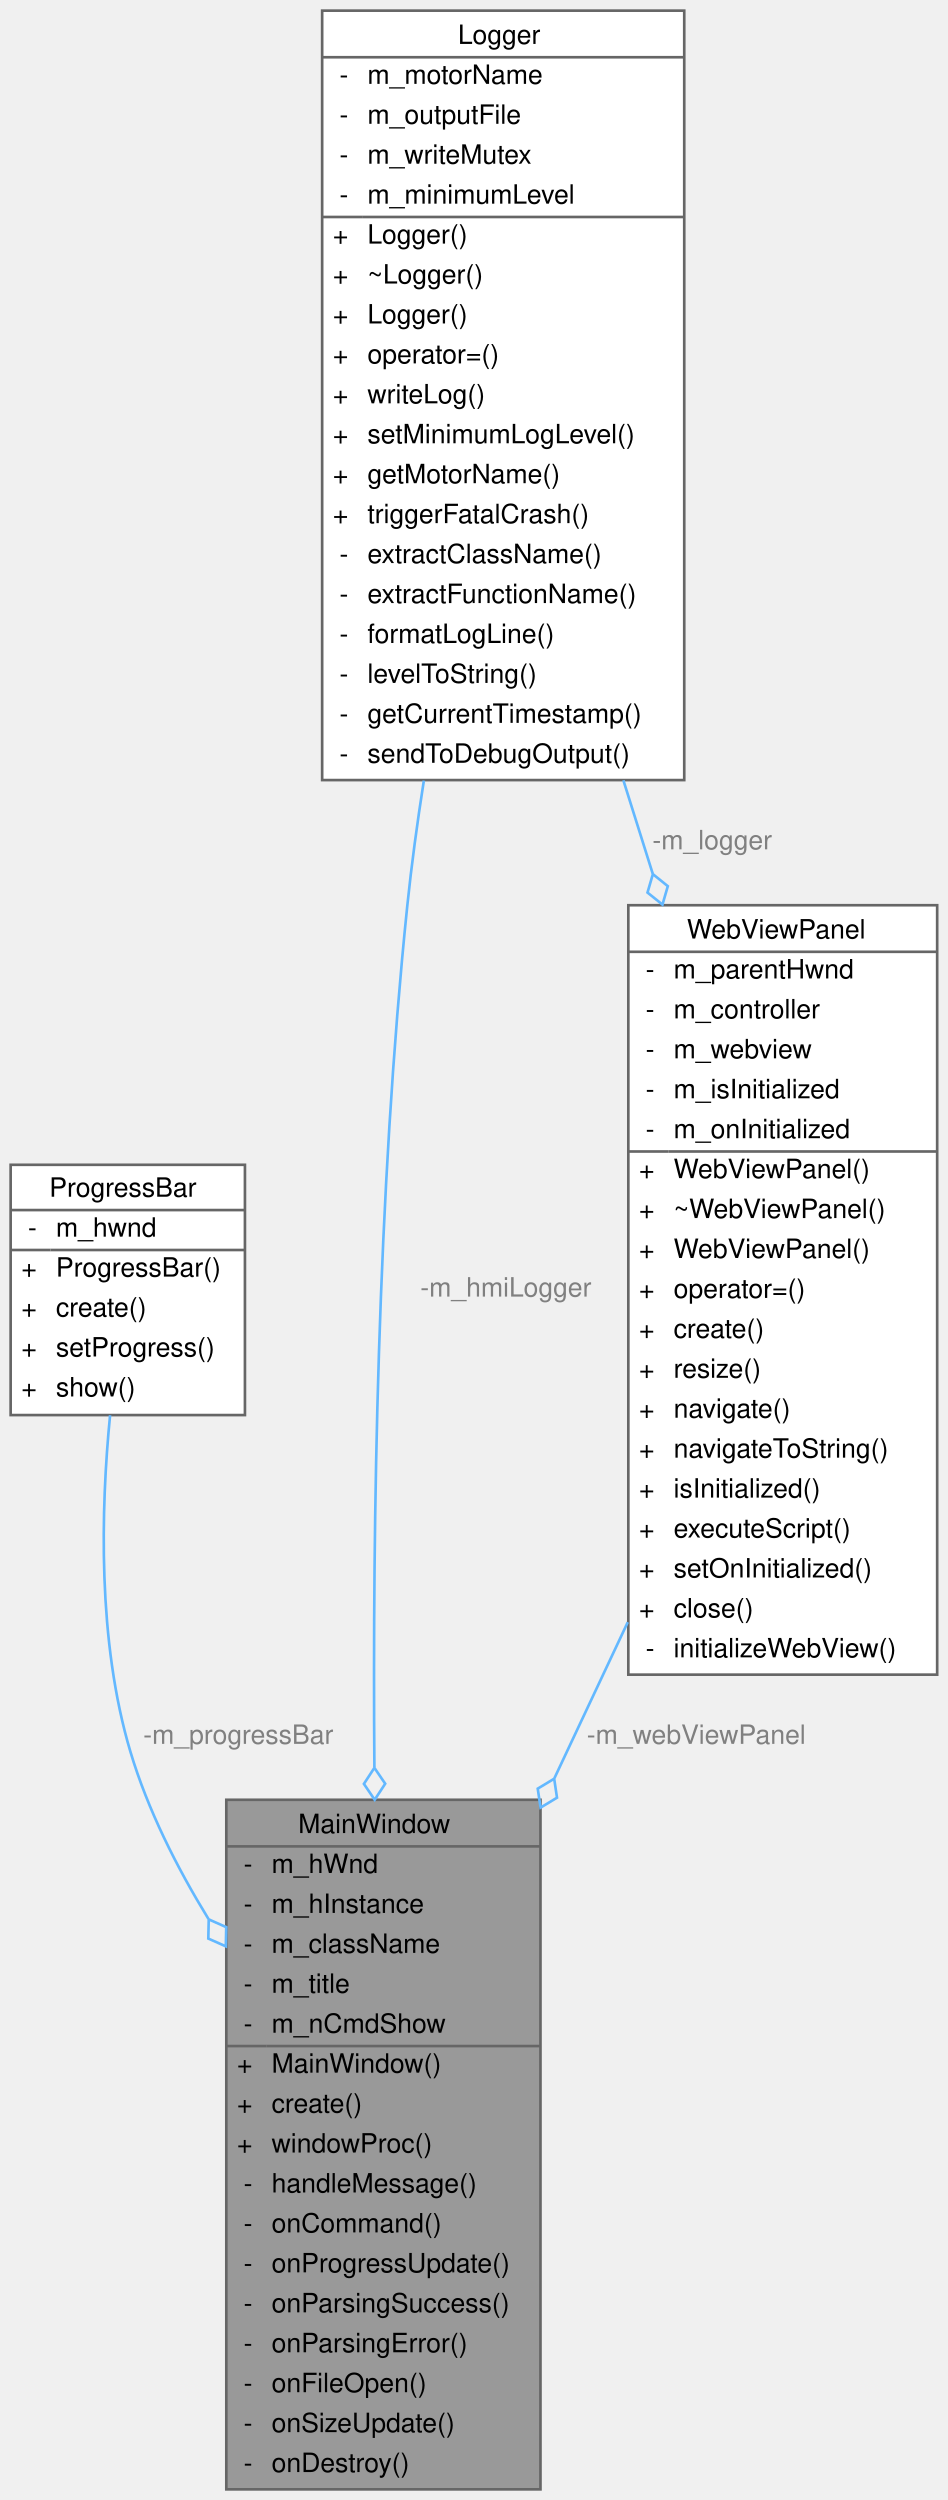
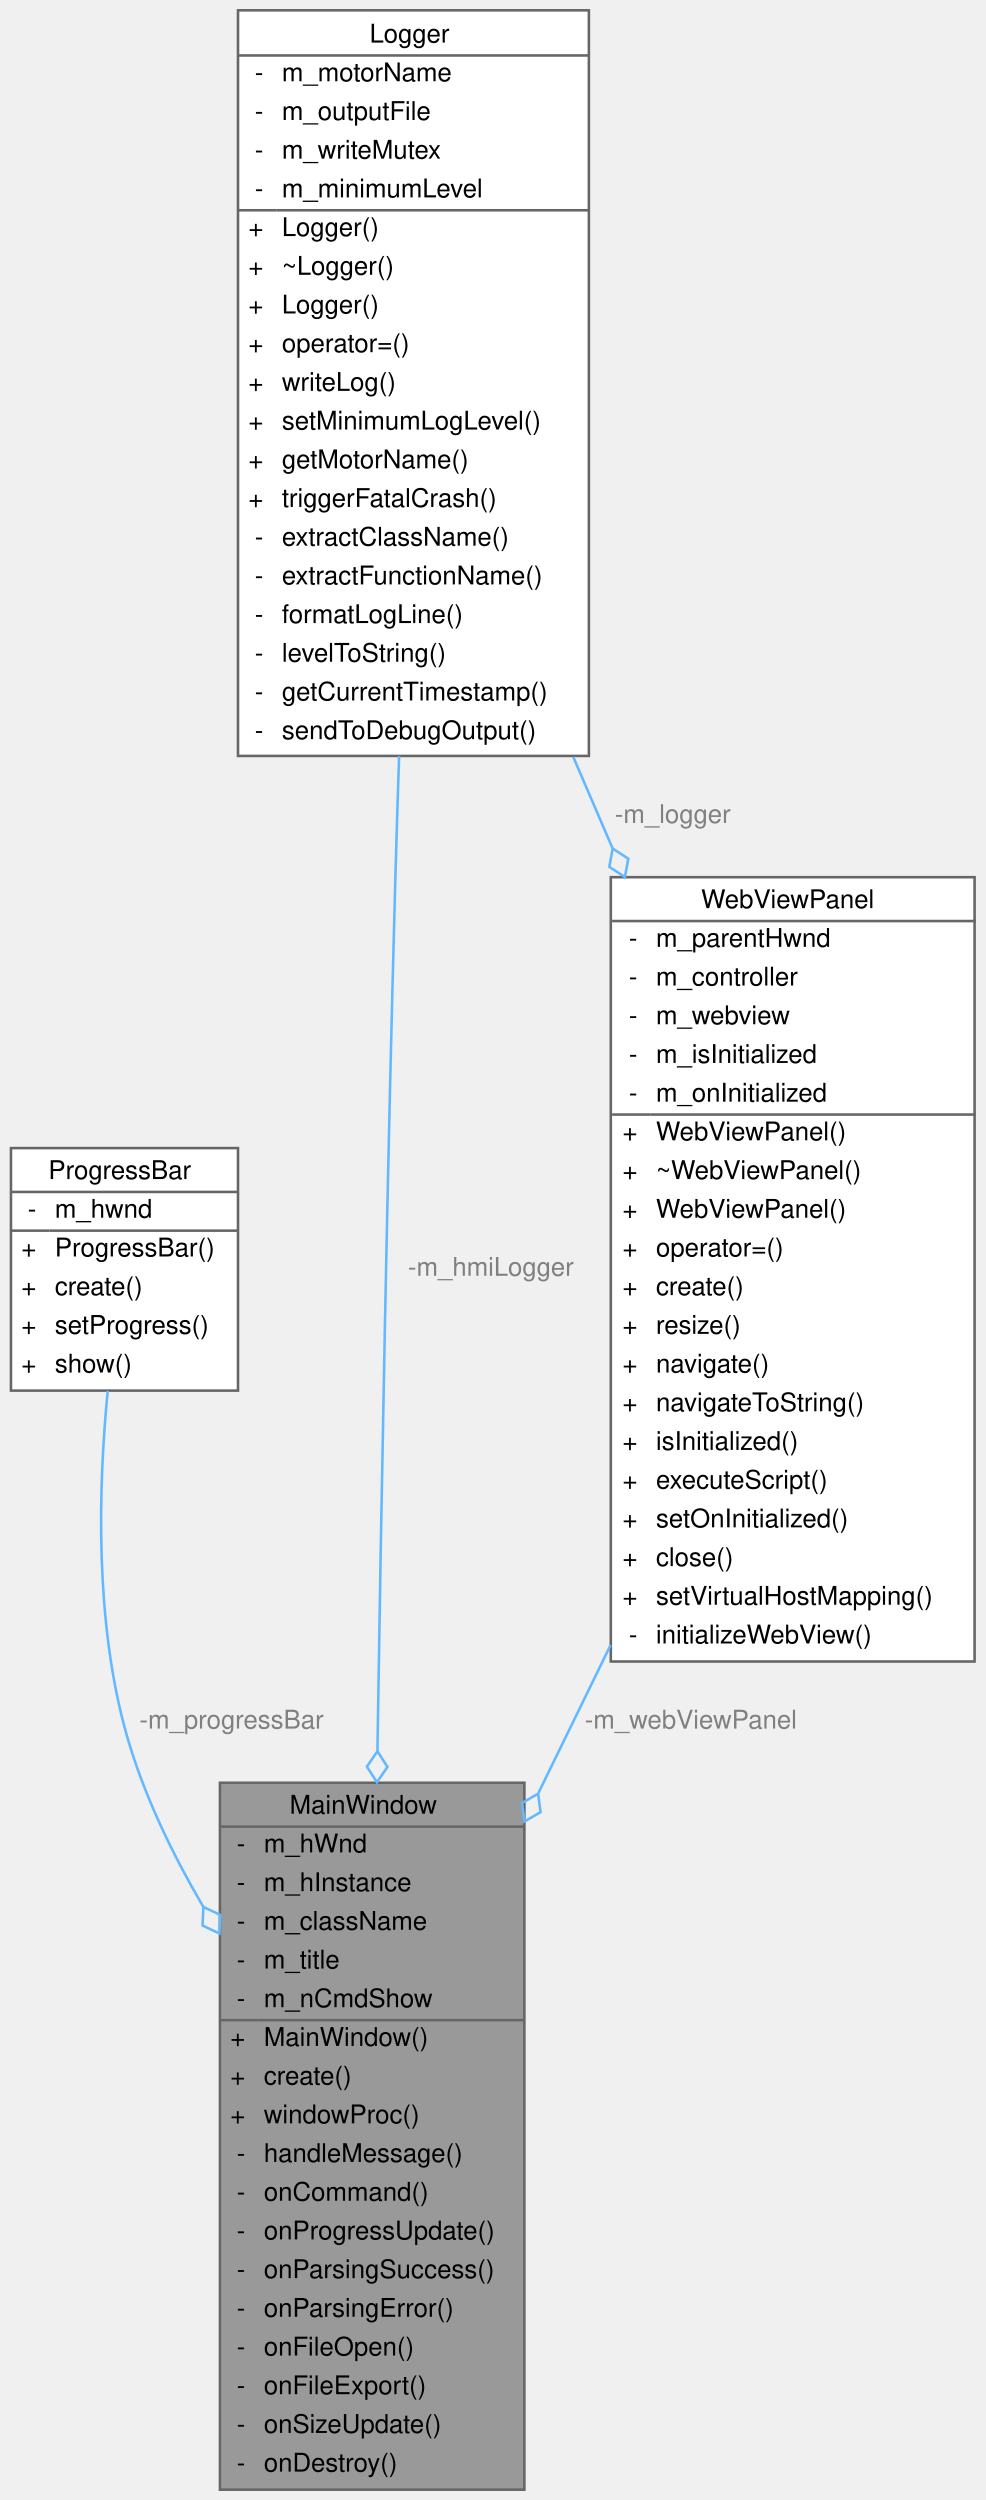
- <svg xmlns="http://www.w3.org/2000/svg" xmlns:xlink="http://www.w3.org/1999/xlink" width="356pt" height="939pt" viewBox="0.00 0.00 356.00 939.00">
-   <g id="graph0" class="graph" transform="scale(1 1) rotate(0) translate(4 935)">
+ <svg xmlns="http://www.w3.org/2000/svg" xmlns:xlink="http://www.w3.org/1999/xlink" width="382pt" height="969pt" viewBox="0.00 0.00 381.50 969.00">
+   <g id="graph0" class="graph" transform="scale(1 1) rotate(0) translate(4 965)">
    <g id="Node000001" class="node">
      <g id="a_Node000001">
        <a xlink:title="Fenêtre principale de l'application SimulateurFerroviaire.">
-           <polygon fill="#999999" stroke="transparent" points="199,-259 81,-259 81,0 199,0 199,-259" />
-           <text text-anchor="start" x="108" y="-246.5" font-family="Helvetica,sans-Serif" font-size="10.00">MainWindow</text>
-           <text text-anchor="start" x="87.5" y="-231.5" font-family="Helvetica,sans-Serif" font-size="10.00">-</text>
-           <text text-anchor="start" x="98" y="-231.5" font-family="Helvetica,sans-Serif" font-size="10.00">m_hWnd</text>
-           <text text-anchor="start" x="87.5" y="-216.5" font-family="Helvetica,sans-Serif" font-size="10.00">-</text>
-           <text text-anchor="start" x="98" y="-216.5" font-family="Helvetica,sans-Serif" font-size="10.00">m_hInstance</text>
-           <text text-anchor="start" x="87.5" y="-201.5" font-family="Helvetica,sans-Serif" font-size="10.00">-</text>
-           <text text-anchor="start" x="98" y="-201.5" font-family="Helvetica,sans-Serif" font-size="10.00">m_className</text>
-           <text text-anchor="start" x="87.5" y="-186.5" font-family="Helvetica,sans-Serif" font-size="10.00">-</text>
-           <text text-anchor="start" x="98" y="-186.5" font-family="Helvetica,sans-Serif" font-size="10.00">m_title</text>
-           <text text-anchor="start" x="87.5" y="-171.5" font-family="Helvetica,sans-Serif" font-size="10.00">-</text>
-           <text text-anchor="start" x="98" y="-171.5" font-family="Helvetica,sans-Serif" font-size="10.00">m_nCmdShow</text>
-           <text text-anchor="start" x="85" y="-156.5" font-family="Helvetica,sans-Serif" font-size="10.00">+</text>
-           <text text-anchor="start" x="98" y="-156.5" font-family="Helvetica,sans-Serif" font-size="10.00">MainWindow()</text>
-           <text text-anchor="start" x="85" y="-141.5" font-family="Helvetica,sans-Serif" font-size="10.00">+</text>
-           <text text-anchor="start" x="98" y="-141.5" font-family="Helvetica,sans-Serif" font-size="10.00">create()</text>
-           <text text-anchor="start" x="85" y="-126.5" font-family="Helvetica,sans-Serif" font-size="10.00">+</text>
-           <text text-anchor="start" x="98" y="-126.5" font-family="Helvetica,sans-Serif" font-size="10.00">windowProc()</text>
-           <text text-anchor="start" x="87.5" y="-111.5" font-family="Helvetica,sans-Serif" font-size="10.00">-</text>
-           <text text-anchor="start" x="98" y="-111.5" font-family="Helvetica,sans-Serif" font-size="10.00">handleMessage()</text>
-           <text text-anchor="start" x="87.5" y="-96.5" font-family="Helvetica,sans-Serif" font-size="10.00">-</text>
-           <text text-anchor="start" x="98" y="-96.5" font-family="Helvetica,sans-Serif" font-size="10.00">onCommand()</text>
-           <text text-anchor="start" x="87.5" y="-81.5" font-family="Helvetica,sans-Serif" font-size="10.00">-</text>
-           <text text-anchor="start" x="98" y="-81.5" font-family="Helvetica,sans-Serif" font-size="10.00">onProgressUpdate()</text>
-           <text text-anchor="start" x="87.5" y="-66.5" font-family="Helvetica,sans-Serif" font-size="10.00">-</text>
-           <text text-anchor="start" x="98" y="-66.5" font-family="Helvetica,sans-Serif" font-size="10.00">onParsingSuccess()</text>
-           <text text-anchor="start" x="87.5" y="-51.5" font-family="Helvetica,sans-Serif" font-size="10.00">-</text>
-           <text text-anchor="start" x="98" y="-51.5" font-family="Helvetica,sans-Serif" font-size="10.00">onParsingError()</text>
-           <text text-anchor="start" x="87.5" y="-36.5" font-family="Helvetica,sans-Serif" font-size="10.00">-</text>
-           <text text-anchor="start" x="98" y="-36.5" font-family="Helvetica,sans-Serif" font-size="10.00">onFileOpen()</text>
-           <text text-anchor="start" x="87.5" y="-21.5" font-family="Helvetica,sans-Serif" font-size="10.00">-</text>
-           <text text-anchor="start" x="98" y="-21.5" font-family="Helvetica,sans-Serif" font-size="10.00">onSizeUpdate()</text>
-           <text text-anchor="start" x="87.5" y="-6.5" font-family="Helvetica,sans-Serif" font-size="10.00">-</text>
-           <text text-anchor="start" x="98" y="-6.5" font-family="Helvetica,sans-Serif" font-size="10.00">onDestroy()</text>
-           <polygon fill="#666666" stroke="#666666" points="81,-241.5 81,-241.5 199,-241.5 199,-241.5 81,-241.5" />
-           <polygon fill="#666666" stroke="#666666" points="81,-166.5 81,-166.5 96,-166.5 96,-166.5 81,-166.5" />
-           <polygon fill="#666666" stroke="#666666" points="96,-166.5 96,-166.5 199,-166.5 199,-166.5 96,-166.5" />
-           <polygon fill="none" stroke="#666666" points="81,0 81,-259 199,-259 199,0 81,0" />
+           <polygon fill="#999999" stroke="transparent" points="199,-274 81,-274 81,0 199,0 199,-274" />
+           <text text-anchor="start" x="108" y="-262" font-family="Helvetica,sans-Serif" font-size="10.00">MainWindow</text>
+           <text text-anchor="start" x="87.5" y="-247" font-family="Helvetica,sans-Serif" font-size="10.00">-</text>
+           <text text-anchor="start" x="98" y="-247" font-family="Helvetica,sans-Serif" font-size="10.00">m_hWnd</text>
+           <text text-anchor="start" x="87.5" y="-232" font-family="Helvetica,sans-Serif" font-size="10.00">-</text>
+           <text text-anchor="start" x="98" y="-232" font-family="Helvetica,sans-Serif" font-size="10.00">m_hInstance</text>
+           <text text-anchor="start" x="87.5" y="-217" font-family="Helvetica,sans-Serif" font-size="10.00">-</text>
+           <text text-anchor="start" x="98" y="-217" font-family="Helvetica,sans-Serif" font-size="10.00">m_className</text>
+           <text text-anchor="start" x="87.5" y="-202" font-family="Helvetica,sans-Serif" font-size="10.00">-</text>
+           <text text-anchor="start" x="98" y="-202" font-family="Helvetica,sans-Serif" font-size="10.00">m_title</text>
+           <text text-anchor="start" x="87.5" y="-187" font-family="Helvetica,sans-Serif" font-size="10.00">-</text>
+           <text text-anchor="start" x="98" y="-187" font-family="Helvetica,sans-Serif" font-size="10.00">m_nCmdShow</text>
+           <text text-anchor="start" x="85" y="-172" font-family="Helvetica,sans-Serif" font-size="10.00">+</text>
+           <text text-anchor="start" x="98" y="-172" font-family="Helvetica,sans-Serif" font-size="10.00">MainWindow()</text>
+           <text text-anchor="start" x="85" y="-157" font-family="Helvetica,sans-Serif" font-size="10.00">+</text>
+           <text text-anchor="start" x="98" y="-157" font-family="Helvetica,sans-Serif" font-size="10.00">create()</text>
+           <text text-anchor="start" x="85" y="-142" font-family="Helvetica,sans-Serif" font-size="10.00">+</text>
+           <text text-anchor="start" x="98" y="-142" font-family="Helvetica,sans-Serif" font-size="10.00">windowProc()</text>
+           <text text-anchor="start" x="87.5" y="-127" font-family="Helvetica,sans-Serif" font-size="10.00">-</text>
+           <text text-anchor="start" x="98" y="-127" font-family="Helvetica,sans-Serif" font-size="10.00">handleMessage()</text>
+           <text text-anchor="start" x="87.5" y="-112" font-family="Helvetica,sans-Serif" font-size="10.00">-</text>
+           <text text-anchor="start" x="98" y="-112" font-family="Helvetica,sans-Serif" font-size="10.00">onCommand()</text>
+           <text text-anchor="start" x="87.5" y="-97" font-family="Helvetica,sans-Serif" font-size="10.00">-</text>
+           <text text-anchor="start" x="98" y="-97" font-family="Helvetica,sans-Serif" font-size="10.00">onProgressUpdate()</text>
+           <text text-anchor="start" x="87.5" y="-82" font-family="Helvetica,sans-Serif" font-size="10.00">-</text>
+           <text text-anchor="start" x="98" y="-82" font-family="Helvetica,sans-Serif" font-size="10.00">onParsingSuccess()</text>
+           <text text-anchor="start" x="87.5" y="-67" font-family="Helvetica,sans-Serif" font-size="10.00">-</text>
+           <text text-anchor="start" x="98" y="-67" font-family="Helvetica,sans-Serif" font-size="10.00">onParsingError()</text>
+           <text text-anchor="start" x="87.5" y="-52" font-family="Helvetica,sans-Serif" font-size="10.00">-</text>
+           <text text-anchor="start" x="98" y="-52" font-family="Helvetica,sans-Serif" font-size="10.00">onFileOpen()</text>
+           <text text-anchor="start" x="87.5" y="-37" font-family="Helvetica,sans-Serif" font-size="10.00">-</text>
+           <text text-anchor="start" x="98" y="-37" font-family="Helvetica,sans-Serif" font-size="10.00">onFileExport()</text>
+           <text text-anchor="start" x="87.5" y="-22" font-family="Helvetica,sans-Serif" font-size="10.00">-</text>
+           <text text-anchor="start" x="98" y="-22" font-family="Helvetica,sans-Serif" font-size="10.00">onSizeUpdate()</text>
+           <text text-anchor="start" x="87.5" y="-7" font-family="Helvetica,sans-Serif" font-size="10.00">-</text>
+           <text text-anchor="start" x="98" y="-7" font-family="Helvetica,sans-Serif" font-size="10.00">onDestroy()</text>
+           <polygon fill="#666666" stroke="#666666" points="81,-257 81,-257 199,-257 199,-257 81,-257" />
+           <polygon fill="#666666" stroke="#666666" points="81,-182 81,-182 96,-182 96,-182 81,-182" />
+           <polygon fill="#666666" stroke="#666666" points="96,-182 96,-182 199,-182 199,-182 96,-182" />
+           <polygon fill="none" stroke="#666666" points="81,0 81,-274 199,-274 199,0 81,0" />
        </a>
      </g>
    </g>
    <g id="Node000002" class="node">
      <g id="a_Node000002">
        <a xlink:href="classProgressBar.html" target="_top" xlink:title=" ">
-           <polygon fill="white" stroke="transparent" points="88,-497.5 0,-497.5 0,-403.5 88,-403.5 88,-497.5" />
-           <text text-anchor="start" x="14.5" y="-485.5" font-family="Helvetica,sans-Serif" font-size="10.00">ProgressBar</text>
-           <text text-anchor="start" x="6.5" y="-470.5" font-family="Helvetica,sans-Serif" font-size="10.00">-</text>
-           <text text-anchor="start" x="17" y="-470.5" font-family="Helvetica,sans-Serif" font-size="10.00">m_hwnd</text>
-           <text text-anchor="start" x="4" y="-455.5" font-family="Helvetica,sans-Serif" font-size="10.00">+</text>
-           <text text-anchor="start" x="17" y="-455.5" font-family="Helvetica,sans-Serif" font-size="10.00">ProgressBar()</text>
-           <text text-anchor="start" x="4" y="-440.5" font-family="Helvetica,sans-Serif" font-size="10.00">+</text>
-           <text text-anchor="start" x="17" y="-440.5" font-family="Helvetica,sans-Serif" font-size="10.00">create()</text>
-           <text text-anchor="start" x="4" y="-425.5" font-family="Helvetica,sans-Serif" font-size="10.00">+</text>
-           <text text-anchor="start" x="17" y="-425.5" font-family="Helvetica,sans-Serif" font-size="10.00">setProgress()</text>
-           <text text-anchor="start" x="4" y="-410.5" font-family="Helvetica,sans-Serif" font-size="10.00">+</text>
-           <text text-anchor="start" x="17" y="-410.5" font-family="Helvetica,sans-Serif" font-size="10.00">show()</text>
-           <polygon fill="#666666" stroke="#666666" points="0,-480.5 0,-480.5 88,-480.5 88,-480.5 0,-480.5" />
-           <polygon fill="#666666" stroke="#666666" points="0,-465.5 0,-465.5 15,-465.5 15,-465.5 0,-465.5" />
-           <polygon fill="#666666" stroke="#666666" points="15,-465.5 15,-465.5 88,-465.5 88,-465.5 15,-465.5" />
-           <polygon fill="none" stroke="#666666" points="0,-403.5 0,-497.5 88,-497.5 88,-403.5 0,-403.5" />
+           <polygon fill="white" stroke="transparent" points="88,-520 0,-520 0,-426 88,-426 88,-520" />
+           <text text-anchor="start" x="14.5" y="-508" font-family="Helvetica,sans-Serif" font-size="10.00">ProgressBar</text>
+           <text text-anchor="start" x="6.5" y="-493" font-family="Helvetica,sans-Serif" font-size="10.00">-</text>
+           <text text-anchor="start" x="17" y="-493" font-family="Helvetica,sans-Serif" font-size="10.00">m_hwnd</text>
+           <text text-anchor="start" x="4" y="-478" font-family="Helvetica,sans-Serif" font-size="10.00">+</text>
+           <text text-anchor="start" x="17" y="-478" font-family="Helvetica,sans-Serif" font-size="10.00">ProgressBar()</text>
+           <text text-anchor="start" x="4" y="-463" font-family="Helvetica,sans-Serif" font-size="10.00">+</text>
+           <text text-anchor="start" x="17" y="-463" font-family="Helvetica,sans-Serif" font-size="10.00">create()</text>
+           <text text-anchor="start" x="4" y="-448" font-family="Helvetica,sans-Serif" font-size="10.00">+</text>
+           <text text-anchor="start" x="17" y="-448" font-family="Helvetica,sans-Serif" font-size="10.00">setProgress()</text>
+           <text text-anchor="start" x="4" y="-433" font-family="Helvetica,sans-Serif" font-size="10.00">+</text>
+           <text text-anchor="start" x="17" y="-433" font-family="Helvetica,sans-Serif" font-size="10.00">show()</text>
+           <polygon fill="#666666" stroke="#666666" points="0,-503 0,-503 88,-503 88,-503 0,-503" />
+           <polygon fill="#666666" stroke="#666666" points="0,-488 0,-488 15,-488 15,-488 0,-488" />
+           <polygon fill="#666666" stroke="#666666" points="15,-488 15,-488 88,-488 88,-488 15,-488" />
+           <polygon fill="none" stroke="#666666" points="0,-426 0,-520 88,-520 88,-426 0,-426" />
        </a>
      </g>
    </g>
    <g id="edge1_Node000001_Node000002" class="edge">
      <g id="a_edge1_Node000001_Node000002">
        <a xlink:title=" ">
-           <path fill="none" stroke="#63b8ff" d="M37.35,-403.43C33.88,-368.08 32.6,-318.46 45,-277 51.48,-255.34 62.25,-233.86 74.26,-214.3" />
-           <polygon fill="none" stroke="#63b8ff" points="74.4,-214.08 74.24,-206.87 80.83,-203.95 80.99,-211.16 74.4,-214.08" />
-         </a>
-       </g>
-       <text text-anchor="middle" x="85.5" y="-280" font-family="Helvetica,sans-Serif" font-size="10.00" fill="grey"> -m_progressBar</text>
+           <path fill="none" stroke="#63b8ff" d="M37.51,-425.91C33.89,-388.96 32.34,-336.16 45,-292 51.52,-269.27 62.42,-246.59 74.56,-225.89" />
+           <polygon fill="none" stroke="#63b8ff" points="74.58,-225.85 74.27,-218.64 80.8,-215.59 81.11,-222.79 74.58,-225.85" />
+         </a>
+       </g>
+       <text text-anchor="middle" x="85.5" y="-295" font-family="Helvetica,sans-Serif" font-size="10.00" fill="grey"> -m_progressBar</text>
    </g>
    <g id="Node000003" class="node">
      <g id="a_Node000003">
        <a xlink:href="classLogger.html" target="_top" xlink:title="Journaliseur associé à un moteur nommé.">
-           <polygon fill="white" stroke="transparent" points="253,-931 117,-931 117,-642 253,-642 253,-931" />
-           <text text-anchor="start" x="168" y="-918.5" font-family="Helvetica,sans-Serif" font-size="10.00">Logger</text>
-           <text text-anchor="start" x="123.5" y="-903.5" font-family="Helvetica,sans-Serif" font-size="10.00">-</text>
-           <text text-anchor="start" x="134" y="-903.5" font-family="Helvetica,sans-Serif" font-size="10.00">m_motorName</text>
-           <text text-anchor="start" x="123.5" y="-888.5" font-family="Helvetica,sans-Serif" font-size="10.00">-</text>
-           <text text-anchor="start" x="134" y="-888.5" font-family="Helvetica,sans-Serif" font-size="10.00">m_outputFile</text>
-           <text text-anchor="start" x="123.5" y="-873.5" font-family="Helvetica,sans-Serif" font-size="10.00">-</text>
-           <text text-anchor="start" x="134" y="-873.5" font-family="Helvetica,sans-Serif" font-size="10.00">m_writeMutex</text>
-           <text text-anchor="start" x="123.5" y="-858.5" font-family="Helvetica,sans-Serif" font-size="10.00">-</text>
-           <text text-anchor="start" x="134" y="-858.5" font-family="Helvetica,sans-Serif" font-size="10.00">m_minimumLevel</text>
-           <text text-anchor="start" x="121" y="-843.5" font-family="Helvetica,sans-Serif" font-size="10.00">+</text>
-           <text text-anchor="start" x="134" y="-843.5" font-family="Helvetica,sans-Serif" font-size="10.00">Logger()</text>
-           <text text-anchor="start" x="121" y="-828.5" font-family="Helvetica,sans-Serif" font-size="10.00">+</text>
-           <text text-anchor="start" x="134" y="-828.5" font-family="Helvetica,sans-Serif" font-size="10.00">~Logger()</text>
-           <text text-anchor="start" x="121" y="-813.5" font-family="Helvetica,sans-Serif" font-size="10.00">+</text>
-           <text text-anchor="start" x="134" y="-813.5" font-family="Helvetica,sans-Serif" font-size="10.00">Logger()</text>
-           <text text-anchor="start" x="121" y="-798.5" font-family="Helvetica,sans-Serif" font-size="10.00">+</text>
-           <text text-anchor="start" x="134" y="-798.5" font-family="Helvetica,sans-Serif" font-size="10.00">operator=()</text>
-           <text text-anchor="start" x="121" y="-783.5" font-family="Helvetica,sans-Serif" font-size="10.00">+</text>
-           <text text-anchor="start" x="134" y="-783.5" font-family="Helvetica,sans-Serif" font-size="10.00">writeLog()</text>
-           <text text-anchor="start" x="121" y="-768.5" font-family="Helvetica,sans-Serif" font-size="10.00">+</text>
-           <text text-anchor="start" x="134" y="-768.5" font-family="Helvetica,sans-Serif" font-size="10.00">setMinimumLogLevel()</text>
-           <text text-anchor="start" x="121" y="-753.5" font-family="Helvetica,sans-Serif" font-size="10.00">+</text>
-           <text text-anchor="start" x="134" y="-753.5" font-family="Helvetica,sans-Serif" font-size="10.00">getMotorName()</text>
-           <text text-anchor="start" x="121" y="-738.5" font-family="Helvetica,sans-Serif" font-size="10.00">+</text>
-           <text text-anchor="start" x="134" y="-738.5" font-family="Helvetica,sans-Serif" font-size="10.00">triggerFatalCrash()</text>
-           <text text-anchor="start" x="123.5" y="-723.5" font-family="Helvetica,sans-Serif" font-size="10.00">-</text>
-           <text text-anchor="start" x="134" y="-723.5" font-family="Helvetica,sans-Serif" font-size="10.00">extractClassName()</text>
-           <text text-anchor="start" x="123.5" y="-708.5" font-family="Helvetica,sans-Serif" font-size="10.00">-</text>
-           <text text-anchor="start" x="134" y="-708.5" font-family="Helvetica,sans-Serif" font-size="10.00">extractFunctionName()</text>
-           <text text-anchor="start" x="123.5" y="-693.5" font-family="Helvetica,sans-Serif" font-size="10.00">-</text>
-           <text text-anchor="start" x="134" y="-693.5" font-family="Helvetica,sans-Serif" font-size="10.00">formatLogLine()</text>
-           <text text-anchor="start" x="123.5" y="-678.5" font-family="Helvetica,sans-Serif" font-size="10.00">-</text>
-           <text text-anchor="start" x="134" y="-678.5" font-family="Helvetica,sans-Serif" font-size="10.00">levelToString()</text>
-           <text text-anchor="start" x="123.5" y="-663.5" font-family="Helvetica,sans-Serif" font-size="10.00">-</text>
-           <text text-anchor="start" x="134" y="-663.5" font-family="Helvetica,sans-Serif" font-size="10.00">getCurrentTimestamp()</text>
-           <text text-anchor="start" x="123.5" y="-648.5" font-family="Helvetica,sans-Serif" font-size="10.00">-</text>
-           <text text-anchor="start" x="134" y="-648.5" font-family="Helvetica,sans-Serif" font-size="10.00">sendToDebugOutput()</text>
-           <polygon fill="#666666" stroke="#666666" points="117,-913.5 117,-913.5 253,-913.5 253,-913.5 117,-913.5" />
-           <polygon fill="#666666" stroke="#666666" points="117,-853.5 117,-853.5 132,-853.5 132,-853.5 117,-853.5" />
-           <polygon fill="#666666" stroke="#666666" points="132,-853.5 132,-853.5 253,-853.5 253,-853.5 132,-853.5" />
-           <polygon fill="none" stroke="#666666" points="117,-642 117,-931 253,-931 253,-642 117,-642" />
+           <polygon fill="white" stroke="transparent" points="224,-961 88,-961 88,-672 224,-672 224,-961" />
+           <text text-anchor="start" x="139" y="-948.5" font-family="Helvetica,sans-Serif" font-size="10.00">Logger</text>
+           <text text-anchor="start" x="94.5" y="-933.5" font-family="Helvetica,sans-Serif" font-size="10.00">-</text>
+           <text text-anchor="start" x="105" y="-933.5" font-family="Helvetica,sans-Serif" font-size="10.00">m_motorName</text>
+           <text text-anchor="start" x="94.5" y="-918.5" font-family="Helvetica,sans-Serif" font-size="10.00">-</text>
+           <text text-anchor="start" x="105" y="-918.5" font-family="Helvetica,sans-Serif" font-size="10.00">m_outputFile</text>
+           <text text-anchor="start" x="94.5" y="-903.5" font-family="Helvetica,sans-Serif" font-size="10.00">-</text>
+           <text text-anchor="start" x="105" y="-903.5" font-family="Helvetica,sans-Serif" font-size="10.00">m_writeMutex</text>
+           <text text-anchor="start" x="94.5" y="-888.5" font-family="Helvetica,sans-Serif" font-size="10.00">-</text>
+           <text text-anchor="start" x="105" y="-888.5" font-family="Helvetica,sans-Serif" font-size="10.00">m_minimumLevel</text>
+           <text text-anchor="start" x="92" y="-873.5" font-family="Helvetica,sans-Serif" font-size="10.00">+</text>
+           <text text-anchor="start" x="105" y="-873.5" font-family="Helvetica,sans-Serif" font-size="10.00">Logger()</text>
+           <text text-anchor="start" x="92" y="-858.5" font-family="Helvetica,sans-Serif" font-size="10.00">+</text>
+           <text text-anchor="start" x="105" y="-858.5" font-family="Helvetica,sans-Serif" font-size="10.00">~Logger()</text>
+           <text text-anchor="start" x="92" y="-843.5" font-family="Helvetica,sans-Serif" font-size="10.00">+</text>
+           <text text-anchor="start" x="105" y="-843.5" font-family="Helvetica,sans-Serif" font-size="10.00">Logger()</text>
+           <text text-anchor="start" x="92" y="-828.5" font-family="Helvetica,sans-Serif" font-size="10.00">+</text>
+           <text text-anchor="start" x="105" y="-828.5" font-family="Helvetica,sans-Serif" font-size="10.00">operator=()</text>
+           <text text-anchor="start" x="92" y="-813.5" font-family="Helvetica,sans-Serif" font-size="10.00">+</text>
+           <text text-anchor="start" x="105" y="-813.5" font-family="Helvetica,sans-Serif" font-size="10.00">writeLog()</text>
+           <text text-anchor="start" x="92" y="-798.5" font-family="Helvetica,sans-Serif" font-size="10.00">+</text>
+           <text text-anchor="start" x="105" y="-798.5" font-family="Helvetica,sans-Serif" font-size="10.00">setMinimumLogLevel()</text>
+           <text text-anchor="start" x="92" y="-783.5" font-family="Helvetica,sans-Serif" font-size="10.00">+</text>
+           <text text-anchor="start" x="105" y="-783.5" font-family="Helvetica,sans-Serif" font-size="10.00">getMotorName()</text>
+           <text text-anchor="start" x="92" y="-768.5" font-family="Helvetica,sans-Serif" font-size="10.00">+</text>
+           <text text-anchor="start" x="105" y="-768.5" font-family="Helvetica,sans-Serif" font-size="10.00">triggerFatalCrash()</text>
+           <text text-anchor="start" x="94.5" y="-753.5" font-family="Helvetica,sans-Serif" font-size="10.00">-</text>
+           <text text-anchor="start" x="105" y="-753.5" font-family="Helvetica,sans-Serif" font-size="10.00">extractClassName()</text>
+           <text text-anchor="start" x="94.5" y="-738.5" font-family="Helvetica,sans-Serif" font-size="10.00">-</text>
+           <text text-anchor="start" x="105" y="-738.5" font-family="Helvetica,sans-Serif" font-size="10.00">extractFunctionName()</text>
+           <text text-anchor="start" x="94.5" y="-723.5" font-family="Helvetica,sans-Serif" font-size="10.00">-</text>
+           <text text-anchor="start" x="105" y="-723.5" font-family="Helvetica,sans-Serif" font-size="10.00">formatLogLine()</text>
+           <text text-anchor="start" x="94.5" y="-708.5" font-family="Helvetica,sans-Serif" font-size="10.00">-</text>
+           <text text-anchor="start" x="105" y="-708.5" font-family="Helvetica,sans-Serif" font-size="10.00">levelToString()</text>
+           <text text-anchor="start" x="94.5" y="-693.5" font-family="Helvetica,sans-Serif" font-size="10.00">-</text>
+           <text text-anchor="start" x="105" y="-693.5" font-family="Helvetica,sans-Serif" font-size="10.00">getCurrentTimestamp()</text>
+           <text text-anchor="start" x="94.5" y="-678.5" font-family="Helvetica,sans-Serif" font-size="10.00">-</text>
+           <text text-anchor="start" x="105" y="-678.5" font-family="Helvetica,sans-Serif" font-size="10.00">sendToDebugOutput()</text>
+           <polygon fill="#666666" stroke="#666666" points="88,-943.5 88,-943.5 224,-943.5 224,-943.5 88,-943.5" />
+           <polygon fill="#666666" stroke="#666666" points="88,-883.5 88,-883.5 103,-883.5 103,-883.5 88,-883.5" />
+           <polygon fill="#666666" stroke="#666666" points="103,-883.5 103,-883.5 224,-883.5 224,-883.5 103,-883.5" />
+           <polygon fill="none" stroke="#666666" points="88,-672 88,-961 224,-961 224,-672 88,-672" />
        </a>
      </g>
    </g>
    <g id="edge2_Node000001_Node000003" class="edge">
      <g id="a_edge2_Node000001_Node000003">
        <a xlink:title=" ">
-           <path fill="none" stroke="#63b8ff" d="M155.2,-641.81C152.73,-626.07 150.58,-610.23 149,-595 137.8,-486.74 135.91,-363.55 136.62,-271.25" />
-           <polygon fill="none" stroke="#63b8ff" points="136.62,-271.01 132.68,-264.97 136.73,-259.01 140.68,-265.04 136.62,-271.01" />
-         </a>
-       </g>
-       <text text-anchor="middle" x="186" y="-448" font-family="Helvetica,sans-Serif" font-size="10.00" fill="grey"> -m_hmiLogger</text>
+           <path fill="none" stroke="#63b8ff" d="M150.45,-671.96C149.92,-656.12 149.42,-640.22 149,-625 145.86,-511.41 143.54,-382.88 142.04,-286.4" />
+           <polygon fill="none" stroke="#63b8ff" points="142.04,-286.2 137.95,-280.26 141.85,-274.2 145.94,-280.14 142.04,-286.2" />
+         </a>
+       </g>
+       <text text-anchor="middle" x="186" y="-470.5" font-family="Helvetica,sans-Serif" font-size="10.00" fill="grey"> -m_hmiLogger</text>
    </g>
    <g id="Node000004" class="node">
      <g id="a_Node000004">
        <a xlink:href="classWebViewPanel.html" target="_top" xlink:title="Wrapper Win32 autour de WebView2 pour affichage HTML embarqué.">
-           <polygon fill="white" stroke="transparent" points="348,-595 232,-595 232,-306 348,-306 348,-595" />
-           <text text-anchor="start" x="254" y="-582.5" font-family="Helvetica,sans-Serif" font-size="10.00">WebViewPanel</text>
-           <text text-anchor="start" x="238.5" y="-567.5" font-family="Helvetica,sans-Serif" font-size="10.00">-</text>
-           <text text-anchor="start" x="249" y="-567.5" font-family="Helvetica,sans-Serif" font-size="10.00">m_parentHwnd</text>
-           <text text-anchor="start" x="238.5" y="-552.5" font-family="Helvetica,sans-Serif" font-size="10.00">-</text>
-           <text text-anchor="start" x="249" y="-552.5" font-family="Helvetica,sans-Serif" font-size="10.00">m_controller</text>
-           <text text-anchor="start" x="238.5" y="-537.5" font-family="Helvetica,sans-Serif" font-size="10.00">-</text>
-           <text text-anchor="start" x="249" y="-537.5" font-family="Helvetica,sans-Serif" font-size="10.00">m_webview</text>
-           <text text-anchor="start" x="238.5" y="-522.5" font-family="Helvetica,sans-Serif" font-size="10.00">-</text>
-           <text text-anchor="start" x="249" y="-522.5" font-family="Helvetica,sans-Serif" font-size="10.00">m_isInitialized</text>
-           <text text-anchor="start" x="238.5" y="-507.5" font-family="Helvetica,sans-Serif" font-size="10.00">-</text>
-           <text text-anchor="start" x="249" y="-507.5" font-family="Helvetica,sans-Serif" font-size="10.00">m_onInitialized</text>
-           <text text-anchor="start" x="236" y="-492.5" font-family="Helvetica,sans-Serif" font-size="10.00">+</text>
-           <text text-anchor="start" x="249" y="-492.5" font-family="Helvetica,sans-Serif" font-size="10.00">WebViewPanel()</text>
-           <text text-anchor="start" x="236" y="-477.5" font-family="Helvetica,sans-Serif" font-size="10.00">+</text>
-           <text text-anchor="start" x="249" y="-477.5" font-family="Helvetica,sans-Serif" font-size="10.00">~WebViewPanel()</text>
-           <text text-anchor="start" x="236" y="-462.5" font-family="Helvetica,sans-Serif" font-size="10.00">+</text>
-           <text text-anchor="start" x="249" y="-462.5" font-family="Helvetica,sans-Serif" font-size="10.00">WebViewPanel()</text>
-           <text text-anchor="start" x="236" y="-447.5" font-family="Helvetica,sans-Serif" font-size="10.00">+</text>
-           <text text-anchor="start" x="249" y="-447.5" font-family="Helvetica,sans-Serif" font-size="10.00">operator=()</text>
-           <text text-anchor="start" x="236" y="-432.5" font-family="Helvetica,sans-Serif" font-size="10.00">+</text>
-           <text text-anchor="start" x="249" y="-432.5" font-family="Helvetica,sans-Serif" font-size="10.00">create()</text>
-           <text text-anchor="start" x="236" y="-417.5" font-family="Helvetica,sans-Serif" font-size="10.00">+</text>
-           <text text-anchor="start" x="249" y="-417.5" font-family="Helvetica,sans-Serif" font-size="10.00">resize()</text>
-           <text text-anchor="start" x="236" y="-402.5" font-family="Helvetica,sans-Serif" font-size="10.00">+</text>
-           <text text-anchor="start" x="249" y="-402.5" font-family="Helvetica,sans-Serif" font-size="10.00">navigate()</text>
-           <text text-anchor="start" x="236" y="-387.5" font-family="Helvetica,sans-Serif" font-size="10.00">+</text>
-           <text text-anchor="start" x="249" y="-387.5" font-family="Helvetica,sans-Serif" font-size="10.00">navigateToString()</text>
-           <text text-anchor="start" x="236" y="-372.5" font-family="Helvetica,sans-Serif" font-size="10.00">+</text>
-           <text text-anchor="start" x="249" y="-372.5" font-family="Helvetica,sans-Serif" font-size="10.00">isInitialized()</text>
-           <text text-anchor="start" x="236" y="-357.5" font-family="Helvetica,sans-Serif" font-size="10.00">+</text>
-           <text text-anchor="start" x="249" y="-357.5" font-family="Helvetica,sans-Serif" font-size="10.00">executeScript()</text>
-           <text text-anchor="start" x="236" y="-342.5" font-family="Helvetica,sans-Serif" font-size="10.00">+</text>
-           <text text-anchor="start" x="249" y="-342.5" font-family="Helvetica,sans-Serif" font-size="10.00">setOnInitialized()</text>
-           <text text-anchor="start" x="236" y="-327.5" font-family="Helvetica,sans-Serif" font-size="10.00">+</text>
-           <text text-anchor="start" x="249" y="-327.5" font-family="Helvetica,sans-Serif" font-size="10.00">close()</text>
-           <text text-anchor="start" x="238.5" y="-312.5" font-family="Helvetica,sans-Serif" font-size="10.00">-</text>
-           <text text-anchor="start" x="249" y="-312.5" font-family="Helvetica,sans-Serif" font-size="10.00">initializeWebView()</text>
-           <polygon fill="#666666" stroke="#666666" points="232,-577.5 232,-577.5 348,-577.5 348,-577.5 232,-577.5" />
-           <polygon fill="#666666" stroke="#666666" points="232,-502.5 232,-502.5 247,-502.5 247,-502.5 232,-502.5" />
-           <polygon fill="#666666" stroke="#666666" points="247,-502.5 247,-502.5 348,-502.5 348,-502.5 247,-502.5" />
-           <polygon fill="none" stroke="#666666" points="232,-306 232,-595 348,-595 348,-306 232,-306" />
+           <polygon fill="white" stroke="transparent" points="373.5,-625 232.5,-625 232.5,-321 373.5,-321 373.5,-625" />
+           <text text-anchor="start" x="267.5" y="-613" font-family="Helvetica,sans-Serif" font-size="10.00">WebViewPanel</text>
+           <text text-anchor="start" x="239.5" y="-598" font-family="Helvetica,sans-Serif" font-size="10.00">-</text>
+           <text text-anchor="start" x="250" y="-598" font-family="Helvetica,sans-Serif" font-size="10.00">m_parentHwnd</text>
+           <text text-anchor="start" x="239.5" y="-583" font-family="Helvetica,sans-Serif" font-size="10.00">-</text>
+           <text text-anchor="start" x="250" y="-583" font-family="Helvetica,sans-Serif" font-size="10.00">m_controller</text>
+           <text text-anchor="start" x="239.5" y="-568" font-family="Helvetica,sans-Serif" font-size="10.00">-</text>
+           <text text-anchor="start" x="250" y="-568" font-family="Helvetica,sans-Serif" font-size="10.00">m_webview</text>
+           <text text-anchor="start" x="239.5" y="-553" font-family="Helvetica,sans-Serif" font-size="10.00">-</text>
+           <text text-anchor="start" x="250" y="-553" font-family="Helvetica,sans-Serif" font-size="10.00">m_isInitialized</text>
+           <text text-anchor="start" x="239.5" y="-538" font-family="Helvetica,sans-Serif" font-size="10.00">-</text>
+           <text text-anchor="start" x="250" y="-538" font-family="Helvetica,sans-Serif" font-size="10.00">m_onInitialized</text>
+           <text text-anchor="start" x="237" y="-523" font-family="Helvetica,sans-Serif" font-size="10.00">+</text>
+           <text text-anchor="start" x="250" y="-523" font-family="Helvetica,sans-Serif" font-size="10.00">WebViewPanel()</text>
+           <text text-anchor="start" x="237" y="-508" font-family="Helvetica,sans-Serif" font-size="10.00">+</text>
+           <text text-anchor="start" x="250" y="-508" font-family="Helvetica,sans-Serif" font-size="10.00">~WebViewPanel()</text>
+           <text text-anchor="start" x="237" y="-493" font-family="Helvetica,sans-Serif" font-size="10.00">+</text>
+           <text text-anchor="start" x="250" y="-493" font-family="Helvetica,sans-Serif" font-size="10.00">WebViewPanel()</text>
+           <text text-anchor="start" x="237" y="-478" font-family="Helvetica,sans-Serif" font-size="10.00">+</text>
+           <text text-anchor="start" x="250" y="-478" font-family="Helvetica,sans-Serif" font-size="10.00">operator=()</text>
+           <text text-anchor="start" x="237" y="-463" font-family="Helvetica,sans-Serif" font-size="10.00">+</text>
+           <text text-anchor="start" x="250" y="-463" font-family="Helvetica,sans-Serif" font-size="10.00">create()</text>
+           <text text-anchor="start" x="237" y="-448" font-family="Helvetica,sans-Serif" font-size="10.00">+</text>
+           <text text-anchor="start" x="250" y="-448" font-family="Helvetica,sans-Serif" font-size="10.00">resize()</text>
+           <text text-anchor="start" x="237" y="-433" font-family="Helvetica,sans-Serif" font-size="10.00">+</text>
+           <text text-anchor="start" x="250" y="-433" font-family="Helvetica,sans-Serif" font-size="10.00">navigate()</text>
+           <text text-anchor="start" x="237" y="-418" font-family="Helvetica,sans-Serif" font-size="10.00">+</text>
+           <text text-anchor="start" x="250" y="-418" font-family="Helvetica,sans-Serif" font-size="10.00">navigateToString()</text>
+           <text text-anchor="start" x="237" y="-403" font-family="Helvetica,sans-Serif" font-size="10.00">+</text>
+           <text text-anchor="start" x="250" y="-403" font-family="Helvetica,sans-Serif" font-size="10.00">isInitialized()</text>
+           <text text-anchor="start" x="237" y="-388" font-family="Helvetica,sans-Serif" font-size="10.00">+</text>
+           <text text-anchor="start" x="250" y="-388" font-family="Helvetica,sans-Serif" font-size="10.00">executeScript()</text>
+           <text text-anchor="start" x="237" y="-373" font-family="Helvetica,sans-Serif" font-size="10.00">+</text>
+           <text text-anchor="start" x="250" y="-373" font-family="Helvetica,sans-Serif" font-size="10.00">setOnInitialized()</text>
+           <text text-anchor="start" x="237" y="-358" font-family="Helvetica,sans-Serif" font-size="10.00">+</text>
+           <text text-anchor="start" x="250" y="-358" font-family="Helvetica,sans-Serif" font-size="10.00">close()</text>
+           <text text-anchor="start" x="237" y="-343" font-family="Helvetica,sans-Serif" font-size="10.00">+</text>
+           <text text-anchor="start" x="250" y="-343" font-family="Helvetica,sans-Serif" font-size="10.00">setVirtualHostMapping()</text>
+           <text text-anchor="start" x="239.5" y="-328" font-family="Helvetica,sans-Serif" font-size="10.00">-</text>
+           <text text-anchor="start" x="250" y="-328" font-family="Helvetica,sans-Serif" font-size="10.00">initializeWebView()</text>
+           <polygon fill="#666666" stroke="#666666" points="233,-608 233,-608 374,-608 374,-608 233,-608" />
+           <polygon fill="#666666" stroke="#666666" points="233,-533 233,-533 248,-533 248,-533 233,-533" />
+           <polygon fill="#666666" stroke="#666666" points="248,-533 248,-533 374,-533 374,-533 248,-533" />
+           <polygon fill="none" stroke="#666666" points="232.5,-321 232.5,-625 373.5,-625 373.5,-321 232.5,-321" />
        </a>
      </g>
    </g>
    <g id="edge4_Node000004_Node000003" class="edge">
      <g id="a_edge4_Node000004_Node000003">
        <a xlink:title=" ">
-           <path fill="none" stroke="#63b8ff" d="M230.14,-641.92C233.79,-630.31 237.48,-618.56 241.15,-606.88" />
-           <polygon fill="none" stroke="#63b8ff" points="241.22,-606.68 239.2,-599.75 244.82,-595.23 246.83,-602.15 241.22,-606.68" />
-         </a>
-       </g>
-       <text text-anchor="middle" x="263.5" y="-616" font-family="Helvetica,sans-Serif" font-size="10.00" fill="grey"> -m_logger</text>
+           <path fill="none" stroke="#63b8ff" d="M217.92,-671.66C222.94,-659.99 228.04,-648.15 233.11,-636.35" />
+           <polygon fill="none" stroke="#63b8ff" points="233.23,-636.1 231.92,-629 237.97,-625.07 239.27,-632.17 233.23,-636.1" />
+         </a>
+       </g>
+       <text text-anchor="middle" x="256.5" y="-646" font-family="Helvetica,sans-Serif" font-size="10.00" fill="grey"> -m_logger</text>
    </g>
    <g id="edge3_Node000001_Node000004" class="edge">
      <g id="a_edge3_Node000001_Node000004">
        <a xlink:title=" ">
-           <path fill="none" stroke="#63b8ff" d="M231.79,-325.71C222.77,-306.52 213.4,-286.59 204.25,-267.13" />
-           <polygon fill="none" stroke="#63b8ff" points="204.15,-266.92 197.97,-263.19 199.04,-256.06 205.21,-259.79 204.15,-266.92" />
-         </a>
-       </g>
-       <text text-anchor="middle" x="257.5" y="-280" font-family="Helvetica,sans-Serif" font-size="10.00" fill="grey"> -m_webViewPanel</text>
+           <path fill="none" stroke="#63b8ff" d="M232.45,-327.45C223.14,-308.36 213.63,-288.88 204.43,-270.02" />
+           <polygon fill="none" stroke="#63b8ff" points="204.31,-269.77 198.08,-266.14 199.05,-258.99 205.27,-262.63 204.31,-269.77" />
+         </a>
+       </g>
+       <text text-anchor="middle" x="263.5" y="-295" font-family="Helvetica,sans-Serif" font-size="10.00" fill="grey"> -m_webViewPanel</text>
    </g>
  </g>
</svg>
